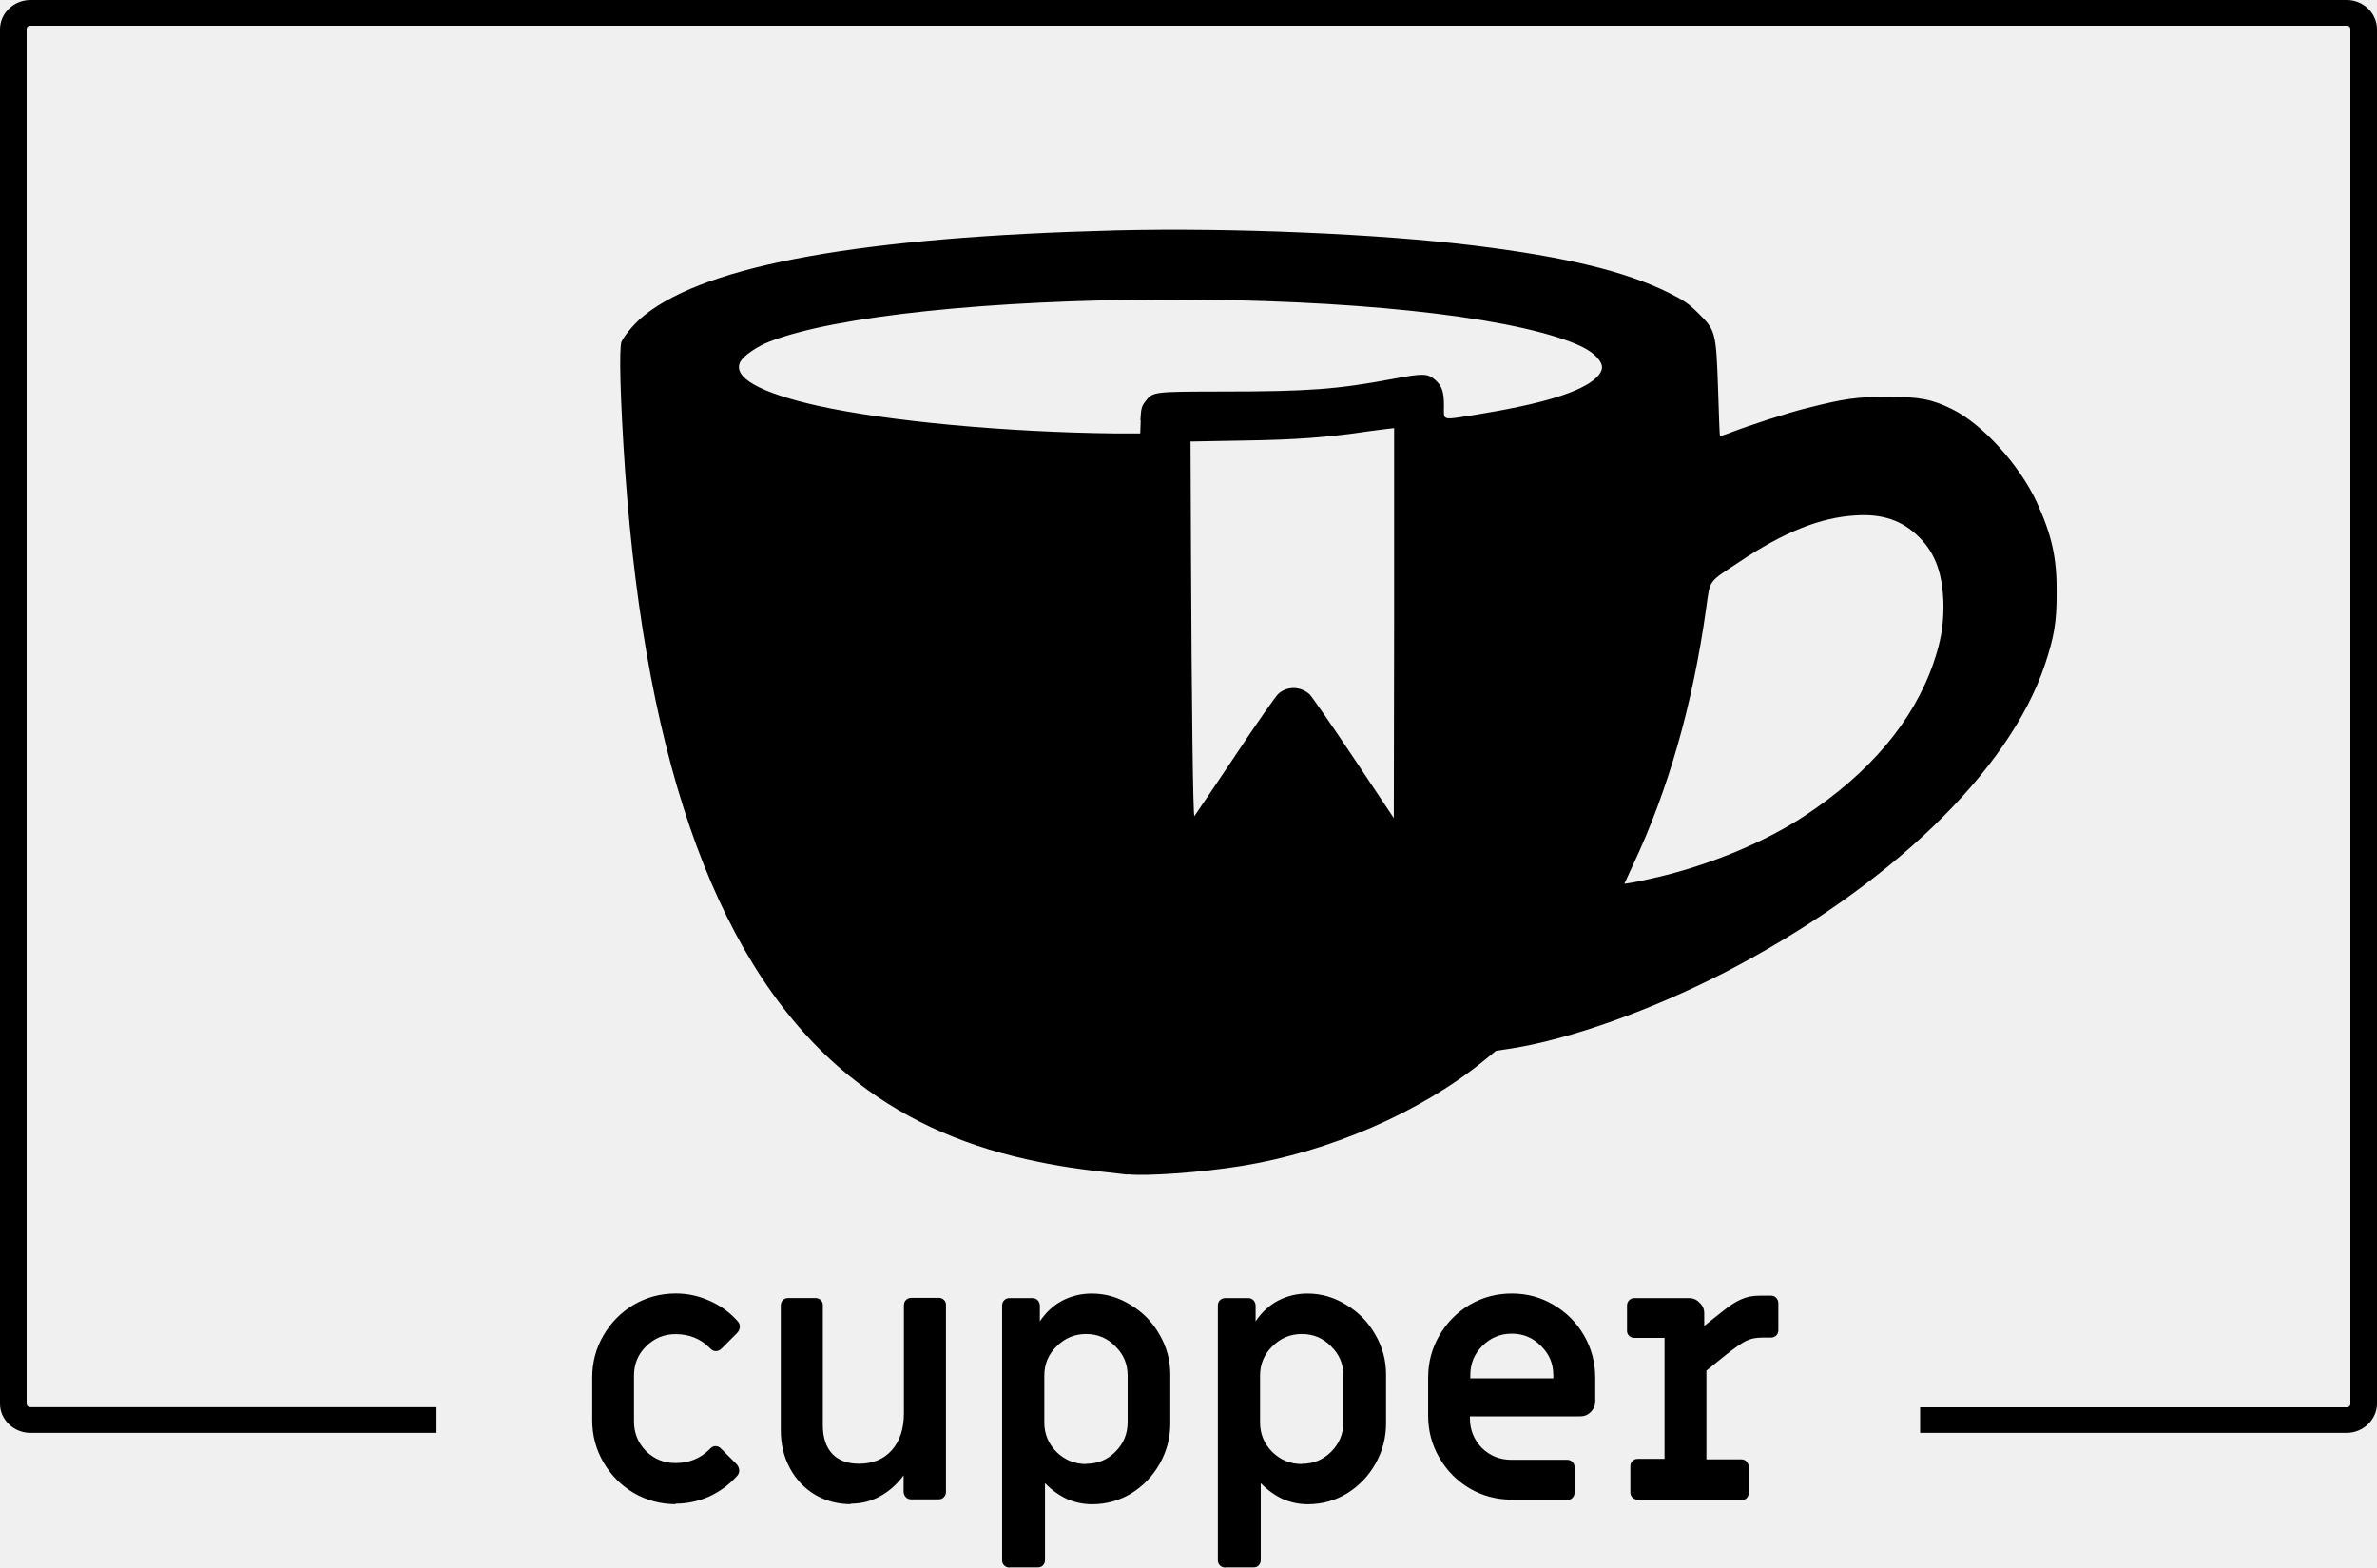
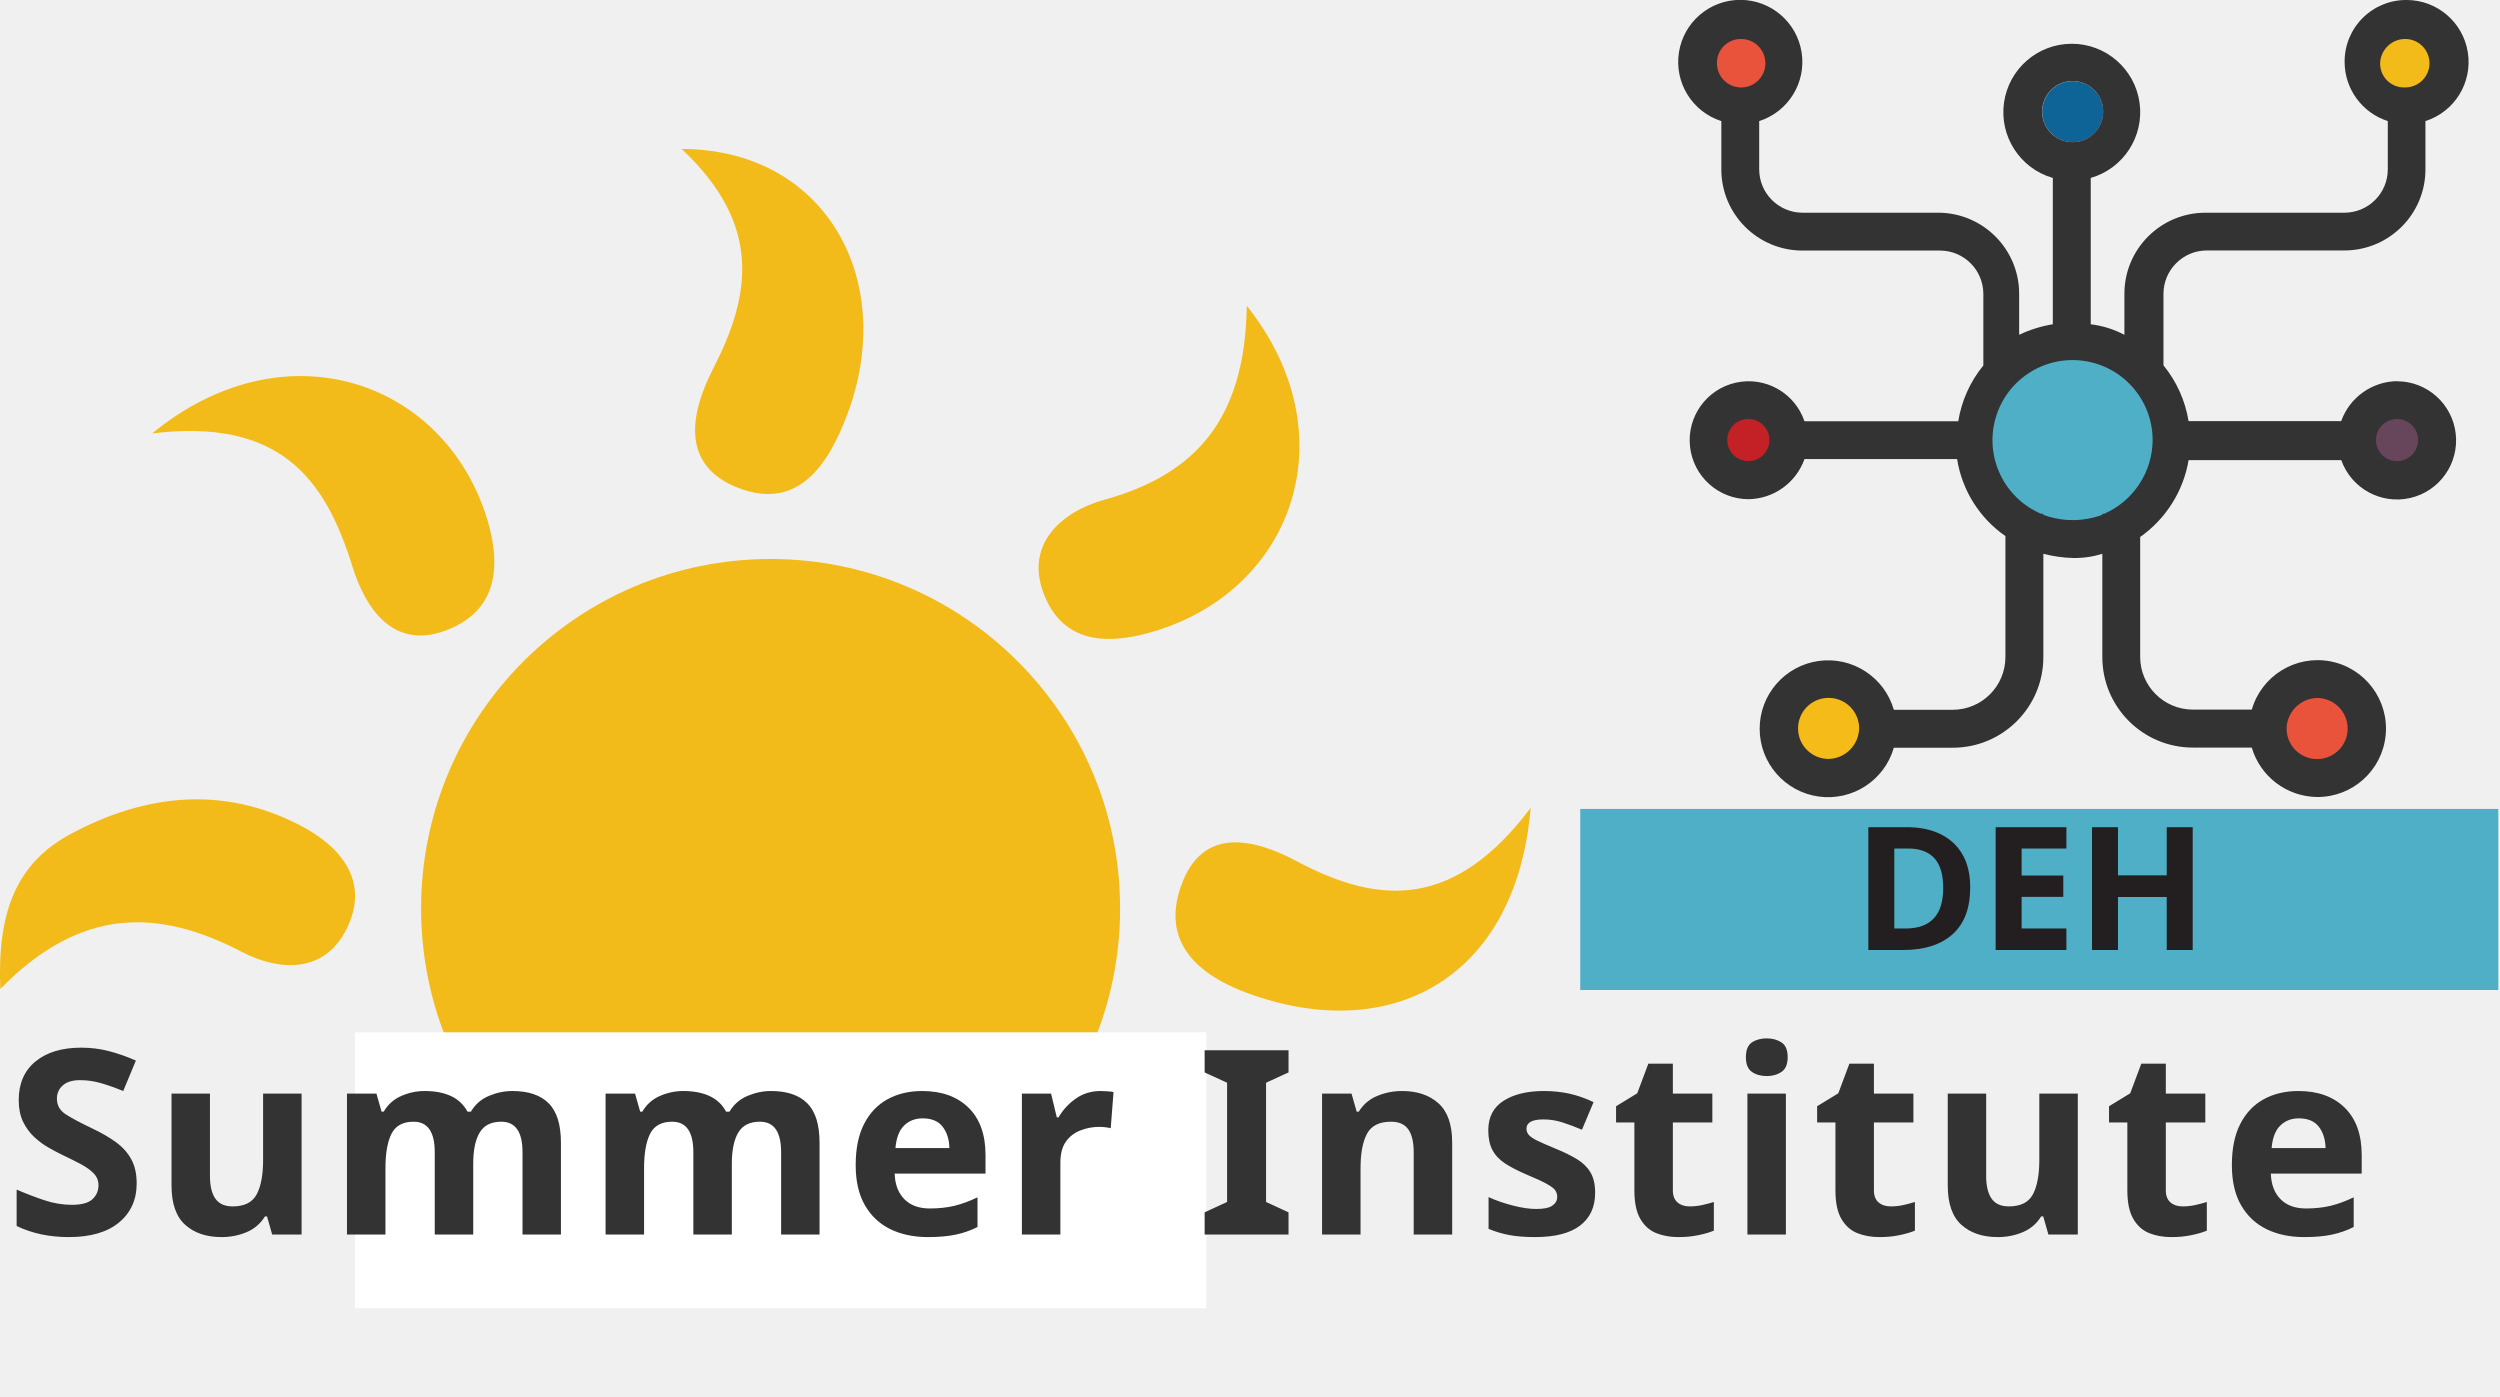
- <svg xmlns="http://www.w3.org/2000/svg" viewBox="0 0 152.7 100.69">
-   <path d="M1.96 0C.88 0 0 .85 0 1.88v88.3c0 1 .88 1.86 1.94 1.86h26.1v-1.65H1.96c-.15 0-.25-.1-.25-.23V1.87c0-.14.1-.22.24-.22h148.8c.15 0 .24.08.24.23v88.3c0 .13-.1.22-.24.22h-27.4v1.64h27.4c1.07 0 1.95-.86 1.95-1.88V1.87c0-1.02-.88-1.87-1.94-1.87H1.96z" white-space="normal" style="text-decoration-color:#000000;isolation:auto;mix-blend-mode:normal;text-indent:0;block-progression:tb;text-decoration-line:none;text-transform:none;text-decoration-style:solid" color="#000" solid-color="#000000" />
-   <path d="M72.43 75.45c-3.22-.35-4.48-.54-6.43-.97-4.5-1-8.23-2.75-11.48-5.4-8.24-6.7-13-19.6-14.36-38.8-.32-4.66-.4-7.98-.23-8.34.25-.5.93-1.27 1.48-1.7 4.06-3.24 14-5.02 30.3-5.44 7.44-.18 16.9.22 23.04.98 5.87.73 9.62 1.64 12.4 3 1.04.52 1.3.7 1.95 1.34 1.12 1.1 1.14 1.2 1.27 4.88.05 1.65.1 3 .12 3.02 0 0 .25-.07.54-.18 1.34-.52 3.74-1.3 5.06-1.63 2.38-.6 3.17-.72 5.18-.72 2.04 0 2.84.15 4.15.8 1.93.95 4.3 3.56 5.42 5.96.97 2.14 1.3 3.56 1.28 5.85 0 1.9-.16 2.8-.75 4.58-2.3 6.9-10.07 14.34-20.6 19.8-4.68 2.4-9.83 4.25-13.62 4.86l-1.05.16-.82.67c-4.08 3.3-9.88 5.82-15.56 6.73-2.63.42-6 .66-7.3.53zm34.03-19.1c3.4-.8 6.9-2.25 9.45-3.93 4.18-2.75 7-6.07 8.3-9.84.46-1.34.64-2.35.64-3.64-.02-2-.5-3.4-1.58-4.45-1.07-1.06-2.34-1.5-4.08-1.38-2.25.13-4.6 1.07-7.45 2.98-2.05 1.36-1.87 1.1-2.14 3.02-.86 6.16-2.45 11.7-4.7 16.46l-.55 1.2.46-.07c.26-.04 1-.2 1.64-.35zm-27.14-7.77c1.38-2.07 2.65-3.9 2.82-4.03.58-.5 1.44-.46 2 .06.16.17 1.45 2.02 2.85 4.12l2.55 3.82.02-12.5V27.5c-.02 0-.74.08-1.62.2-2.67.4-4.73.55-8.16.6l-3.3.06.03 7.1c.04 9.5.13 17.06.22 16.96.04-.04 1.2-1.77 2.6-3.85zm-6.06-21.57c.04-.75.07-.9.3-1.2.5-.66.47-.65 4.97-.66 5.52 0 7.38-.14 11-.82 1.87-.35 2.17-.34 2.63.04.47.4.6.78.6 1.68 0 1-.2.94 1.98.6 4.34-.7 6.84-1.46 7.82-2.4.45-.45.47-.8.06-1.26-.35-.4-.9-.72-1.78-1.05-4.46-1.68-14.23-2.7-25.75-2.7-11.48.02-21.44 1.06-25.65 2.7-.84.33-1.65.9-1.87 1.28-.55 1 1.2 2 4.94 2.84 4.5 1 12.1 1.7 19.08 1.78h1.66l.03-.84zM43.42 96.62q-1.468 0-2.71-.723-1.22-.723-1.943-1.965-.723-1.243-.723-2.71v-2.734q0-1.47.723-2.71t1.942-1.966q1.24-.723 2.71-.723 1.13 0 2.17.47 1.03.45 1.78 1.29.16.16.16.36 0 .25-.21.45l-.97.97q-.16.16-.37.16t-.39-.21q-.88-.88-2.19-.88-1.11 0-1.9.79-.77.76-.77 1.87v2.96q0 1.1.77 1.89.79.77 1.89.77 1.31 0 2.19-.88.18-.21.38-.21t.36.16l.97.97q.2.2.2.45 0 .2-.16.36-.75.83-1.79 1.31-1.04.45-2.17.45zm11.26 0q-1.288 0-2.327-.61-1.016-.61-1.604-1.694-.59-1.084-.59-2.44v-8.02q0-.203.13-.338t.34-.136h1.76q.2 0 .34.136t.13.34v7.68q0 1.197.61 1.852.61.632 1.71.632 1.33 0 2.1-.858.79-.88.79-2.395v-6.92q0-.21.13-.34t.34-.14h1.76q.2 0 .34.13t.13.34v12q0 .2-.14.34t-.34.13h-1.76q-.21 0-.34-.14t-.14-.34v-1.06q-.63.86-1.52 1.35-.86.47-1.9.47zm10.17 4.07q-.203 0-.34-.136t-.134-.338V83.86q0-.203.135-.338t.34-.136h1.47q.21 0 .34.136t.14.34v1.015q.59-.88 1.45-1.333.88-.45 1.88-.45 1.33 0 2.49.72 1.18.702 1.86 1.9.7 1.196.7 2.574v3.14q0 1.378-.67 2.576t-1.83 1.92q-1.15.7-2.53.7-.83 0-1.62-.34-.762-.36-1.4-1.015v4.94q0 .2-.13.34t-.34.13h-1.77zm4.925-6.664q1.107 0 1.875-.768.79-.79.79-1.898v-3.004q0-1.107-.79-1.875-.768-.79-1.875-.79t-1.898.79q-.79.77-.79 1.88v3.01q0 1.11.79 1.9.79.77 1.898.77zm8.935 6.664q-.203 0-.34-.136t-.134-.338V83.86q0-.203.135-.338t.34-.136h1.47q.21 0 .34.136t.14.34v1.015q.59-.88 1.45-1.333.88-.45 1.88-.45 1.33 0 2.49.72 1.18.702 1.86 1.9.7 1.196.7 2.574v3.14q0 1.378-.67 2.576t-1.83 1.92q-1.15.7-2.53.7-.83 0-1.62-.34-.762-.36-1.4-1.015v4.94q0 .2-.13.34t-.34.13h-1.77zm4.925-6.664q1.107 0 1.875-.768.79-.79.79-1.898v-3.004q0-1.107-.79-1.875-.768-.79-1.875-.79t-1.898.79q-.79.77-.79 1.88v3.01q0 1.11.79 1.9.79.77 1.898.77zM97.12 96.33q-1.468 0-2.71-.723-1.22-.723-1.943-1.965-.723-1.243-.723-2.71v-2.44q0-1.47.722-2.71t1.943-1.967q1.24-.723 2.71-.723t2.68.723q1.24.723 1.96 1.966.72 1.25.72 2.71v1.52q0 .41-.3.7-.27.27-.68.27h-7.07v.12q0 1.11.76 1.9.79.77 1.9.77h3.59q.2 0 .34.14t.13.34v1.63q0 .21-.14.34t-.338.14H97.1zm2.666-7.794v-.203q0-1.107-.79-1.875-.77-.79-1.876-.79t-1.898.79q-.768.768-.768 1.875v.203h5.33zm5.424 7.794q-.203 0-.34-.136t-.134-.338v-1.672q0-.203.135-.34t.34-.134h1.72v-7.77h-1.94q-.2 0-.34-.137t-.13-.34V83.86q0-.203.14-.34t.34-.134h3.5q.41 0 .68.294.3.27.3.677v.813l1.22-.97q.68-.543 1.18-.746.5-.226 1.18-.226h.7q.21 0 .34.135t.14.34v1.738q0 .21-.13.34t-.34.14h-.58q-.59 0-1.02.21-.43.21-1.31.91l-1.24 1v5.7h2.238q.21 0 .34.14t.14.34v1.67q0 .21-.132.34t-.34.14h-6.59z" />
+ <svg xmlns="http://www.w3.org/2000/svg" id="Layer_1" data-name="Layer 1" viewBox="0 0 697.42 389.54">
+   <defs>
+     <style>.cls-1{fill:#4eafc6;}.cls-2{fill:#e9533c;}.cls-3{fill:#f4bb19;}.cls-4{fill:#f3bb1a;}.cls-5{fill:#c42127;}.cls-6{fill:#67455b;}.cls-7{fill:#0e6497;}.cls-10,.cls-8{fill:#333;}.cls-9{fill:#fff;}.cls-10{font-size:72px;font-family:Poppins-Black, Poppins;letter-spacing:0.02em;}.cls-10,.cls-11{font-weight:800;}.cls-11{font-size:48px;fill:#231f20;font-family:Rokkitt-Black, Rokkitt;}</style>
+   </defs>
+   <path class="cls-1" d="M614.66,135.22a23.81,23.81,0,1,1-23.81-23.81,23.81,23.81,0,0,1,23.81,23.81" transform="translate(-12.61 -12.45)" />
+   <path class="cls-2" d="M669.3,215.69A10.32,10.32,0,1,1,659,205.37a10.32,10.32,0,0,1,10.32,10.32" transform="translate(-12.61 -12.45)" />
+   <path class="cls-2" d="M508.65,30.08a10.32,10.32,0,1,1-10.31-10.31,10.32,10.32,0,0,1,10.31,10.31" transform="translate(-12.61 -12.45)" />
+   <path class="cls-3" d="M533,215.69a10.32,10.32,0,1,1-10.31-10.32A10.32,10.32,0,0,1,533,215.69" transform="translate(-12.61 -12.45)" />
+   <path class="cls-4" d="M693.68,30.08a10.32,10.32,0,1,1-10.32-10.31,10.32,10.32,0,0,1,10.32,10.31" transform="translate(-12.61 -12.45)" />
+   <path class="cls-5" d="M508.9,135.22a8.51,8.51,0,1,1-8.51-8.52,8.51,8.51,0,0,1,8.51,8.52" transform="translate(-12.61 -12.45)" />
+   <path class="cls-6" d="M689.82,135.22a8.51,8.51,0,1,1-8.51-8.52,8.51,8.51,0,0,1,8.51,8.52" transform="translate(-12.61 -12.45)" />
+   <path class="cls-7" d="M599.36,43.59a8.52,8.52,0,1,1-8.52-8.51,8.51,8.51,0,0,1,8.52,8.51" transform="translate(-12.61 -12.45)" />
+   <path class="cls-8" d="M681.31,141.09a5.88,5.88,0,1,1,5.87-5.87,5.89,5.89,0,0,1-5.87,5.87m-81.65,14.69h-.59v.29a23.75,23.75,0,0,1-16.45,0v-.29H582a22.34,22.34,0,1,1,31.13-20.56,22.62,22.62,0,0,1-13.51,20.56m-99.27-14.69a5.88,5.88,0,1,1,5.87-5.87,5.89,5.89,0,0,1-5.87,5.87m81.94-97.5a8.52,8.52,0,1,1,8.52,8.51,8.51,8.51,0,0,1-8.52-8.51M659,207.17a8.52,8.52,0,1,1-8.51,8.52,8.72,8.72,0,0,1,8.51-8.52m-136.26,17a8.52,8.52,0,1,1,8.51-8.51,8.72,8.72,0,0,1-8.51,8.51M498.34,23.33a6.76,6.76,0,1,1-6.76,6.75,6.64,6.64,0,0,1,6.76-6.75m185,0a6.76,6.76,0,1,1,0,13.51,6.64,6.64,0,0,1-6.75-6.76,7,7,0,0,1,6.75-6.75m-2.05,95.45a16.82,16.82,0,0,0-15.57,11.16H623.15a32.93,32.93,0,0,0-7-15.57v-20a12.11,12.11,0,0,1,12-12.05h38.46a22.62,22.62,0,0,0,22.62-22.61V46.23A17.3,17.3,0,0,0,684,12.45a17.17,17.17,0,0,0-17.32,17.32,17.37,17.37,0,0,0,12.05,16.46V59.74a12.11,12.11,0,0,1-12.05,12.05H627.86A22.62,22.62,0,0,0,605.25,94.4v11.45a27.18,27.18,0,0,0-9.39-2.94l0-40.82a19.09,19.09,0,1,0-10.58,0v40.82a34.9,34.9,0,0,0-9.39,2.94V94.4a22.62,22.62,0,0,0-22.61-22.61H515.37a12.11,12.11,0,0,1-12-12.05V46.23a17.32,17.32,0,1,0-10.56,0V59.74a22.63,22.63,0,0,0,22.62,22.61h38.47a12.11,12.11,0,0,1,12,12.05v20a32.83,32.83,0,0,0-7,15.57H516a16.45,16.45,0,1,0-15.58,21.74A16.83,16.83,0,0,0,516,140.52h42.58A32.28,32.28,0,0,0,572.06,162v33.78a14.73,14.73,0,0,1-14.68,14.68H540.93a19.09,19.09,0,1,0,0,10.58h16.45a25.27,25.27,0,0,0,25.26-25.26V166.94a36.88,36.88,0,0,0,8.23,1.17,25.67,25.67,0,0,0,8.22-1.17v28.79A25.27,25.27,0,0,0,624.36,221h16.42A19.23,19.23,0,0,0,659,234.79a19.09,19.09,0,1,0-18.21-24.38H624.33a14.73,14.73,0,0,1-14.68-14.68V162.25a32.94,32.94,0,0,0,13.51-21.44h42.59a16.49,16.49,0,1,0,15.57-22Z" transform="translate(-12.61 -12.45)" />
+   <path class="cls-4" d="M360.42,97.75c-.48,32-14.51,47.11-39.83,54.14-12,3.33-22.64,12.74-16.41,27.19,5.84,13.57,18.76,13.16,31.25,9.23C373.79,176.26,388.73,133.34,360.42,97.75Z" transform="translate(-12.61 -12.45)" />
+   <path class="cls-4" d="M12.7,288.33C35,265.56,56.56,265.72,80.08,278c10,5.23,22.76,6.27,29.09-6.16,6.89-13.54-1.54-23.31-12.94-29.2-21.28-11-42.88-8.72-63.52,2.25C17.35,253,11.79,266.5,12.7,288.33Z" transform="translate(-12.61 -12.45)" />
+   <path class="cls-4" d="M55.07,133.36C90.73,129,103.33,146,110.93,170.5c3.64,11.7,11.41,23.46,26.29,17.74,15.09-5.81,15.25-19.47,10.68-32.87C135.1,117.88,91.25,103.6,55.07,133.36Z" transform="translate(-12.61 -12.45)" />
+   <path class="cls-4" d="M439.61,237.83c-21.1,28-41.9,27.31-65.09,14.95-11.85-6.31-26.53-10.14-32.48,6.93-5.84,16.77,6.24,25.63,20.49,30.47C402.26,303.68,435.76,284.18,439.61,237.83Z" transform="translate(-12.61 -12.45)" />
+   <path class="cls-4" d="M202.76,54c22.46,21.07,19.45,40.59,8.78,61.33-6.24,12.13-9.25,26.81,6.8,33.14,17,6.72,25.4-6.62,30.56-20.2C263.13,90.76,243,54.09,202.76,54Z" transform="translate(-12.61 -12.45)" />
+   <path class="cls-4" d="M325.08,265.89a97.5,97.5,0,1,1-97.5-97.5A97.5,97.5,0,0,1,325.08,265.89Z" transform="translate(-12.61 -12.45)" />
+   <rect class="cls-9" x="99.05" y="287.98" width="237.47" height="76.97" />
+   <rect class="cls-1" x="440.84" y="225.66" width="256.11" height="50.52" />
+   <text class="cls-10" transform="translate(1.33 344.39)">Summer Institute</text>
+   <text class="cls-11" transform="translate(516.89 265.02)">DEH</text>
</svg>
